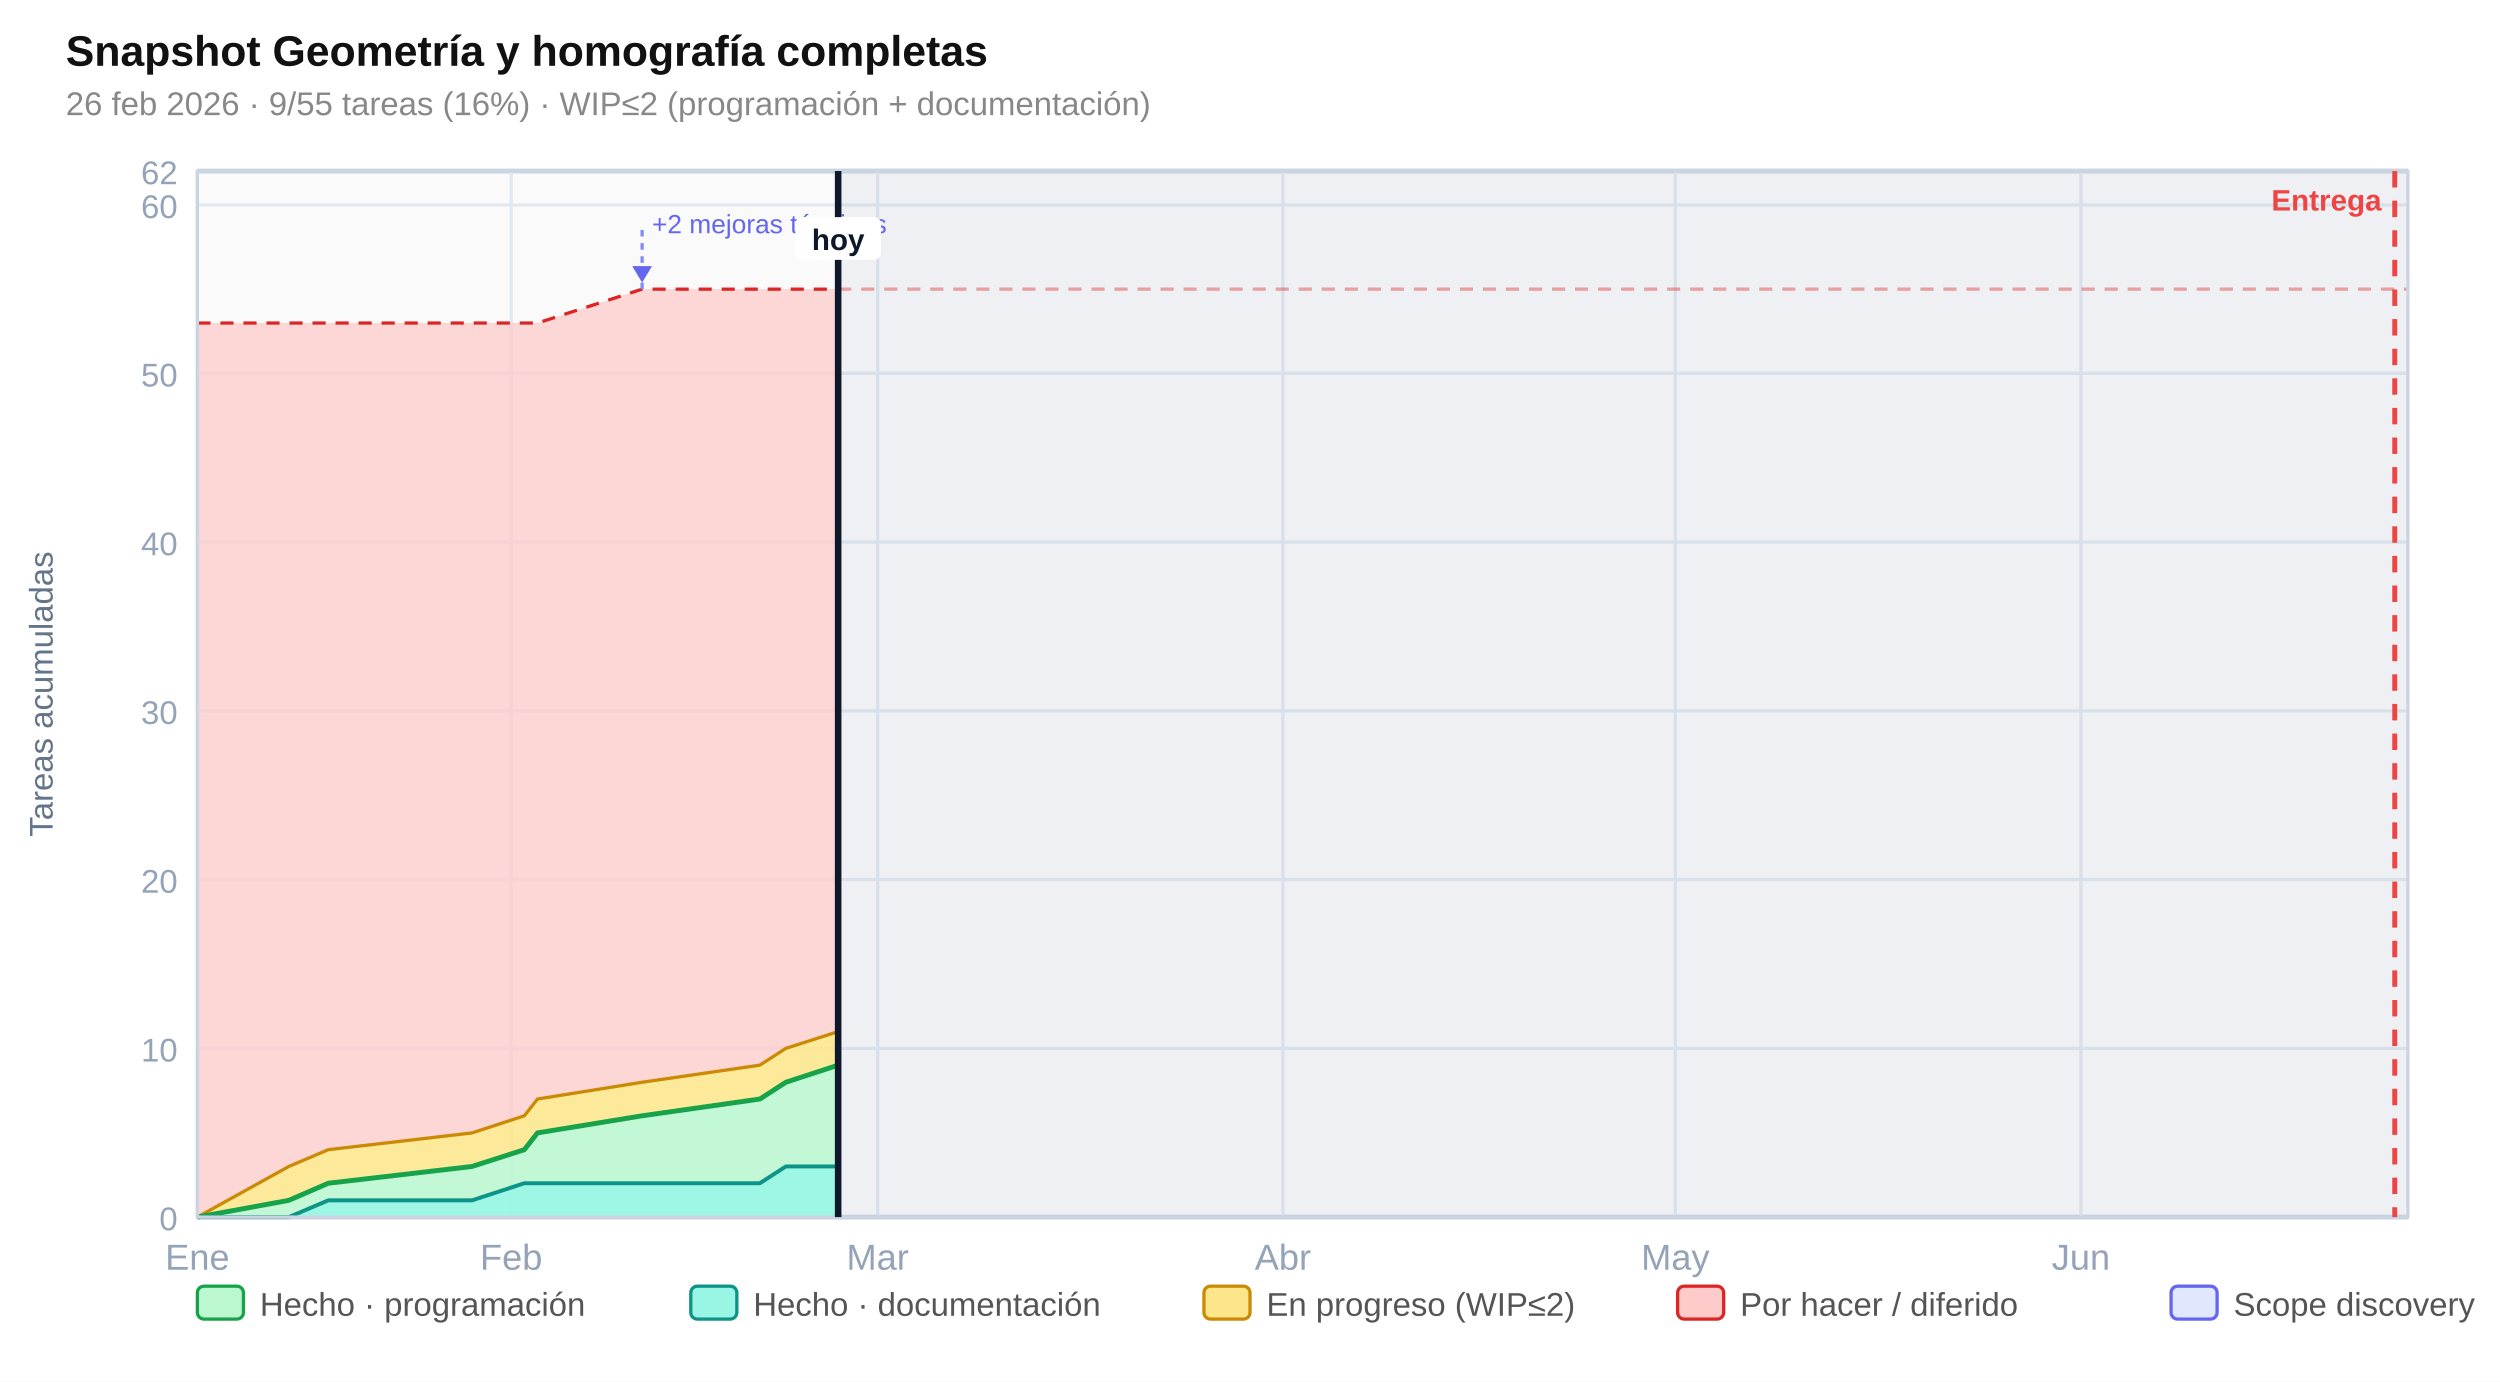
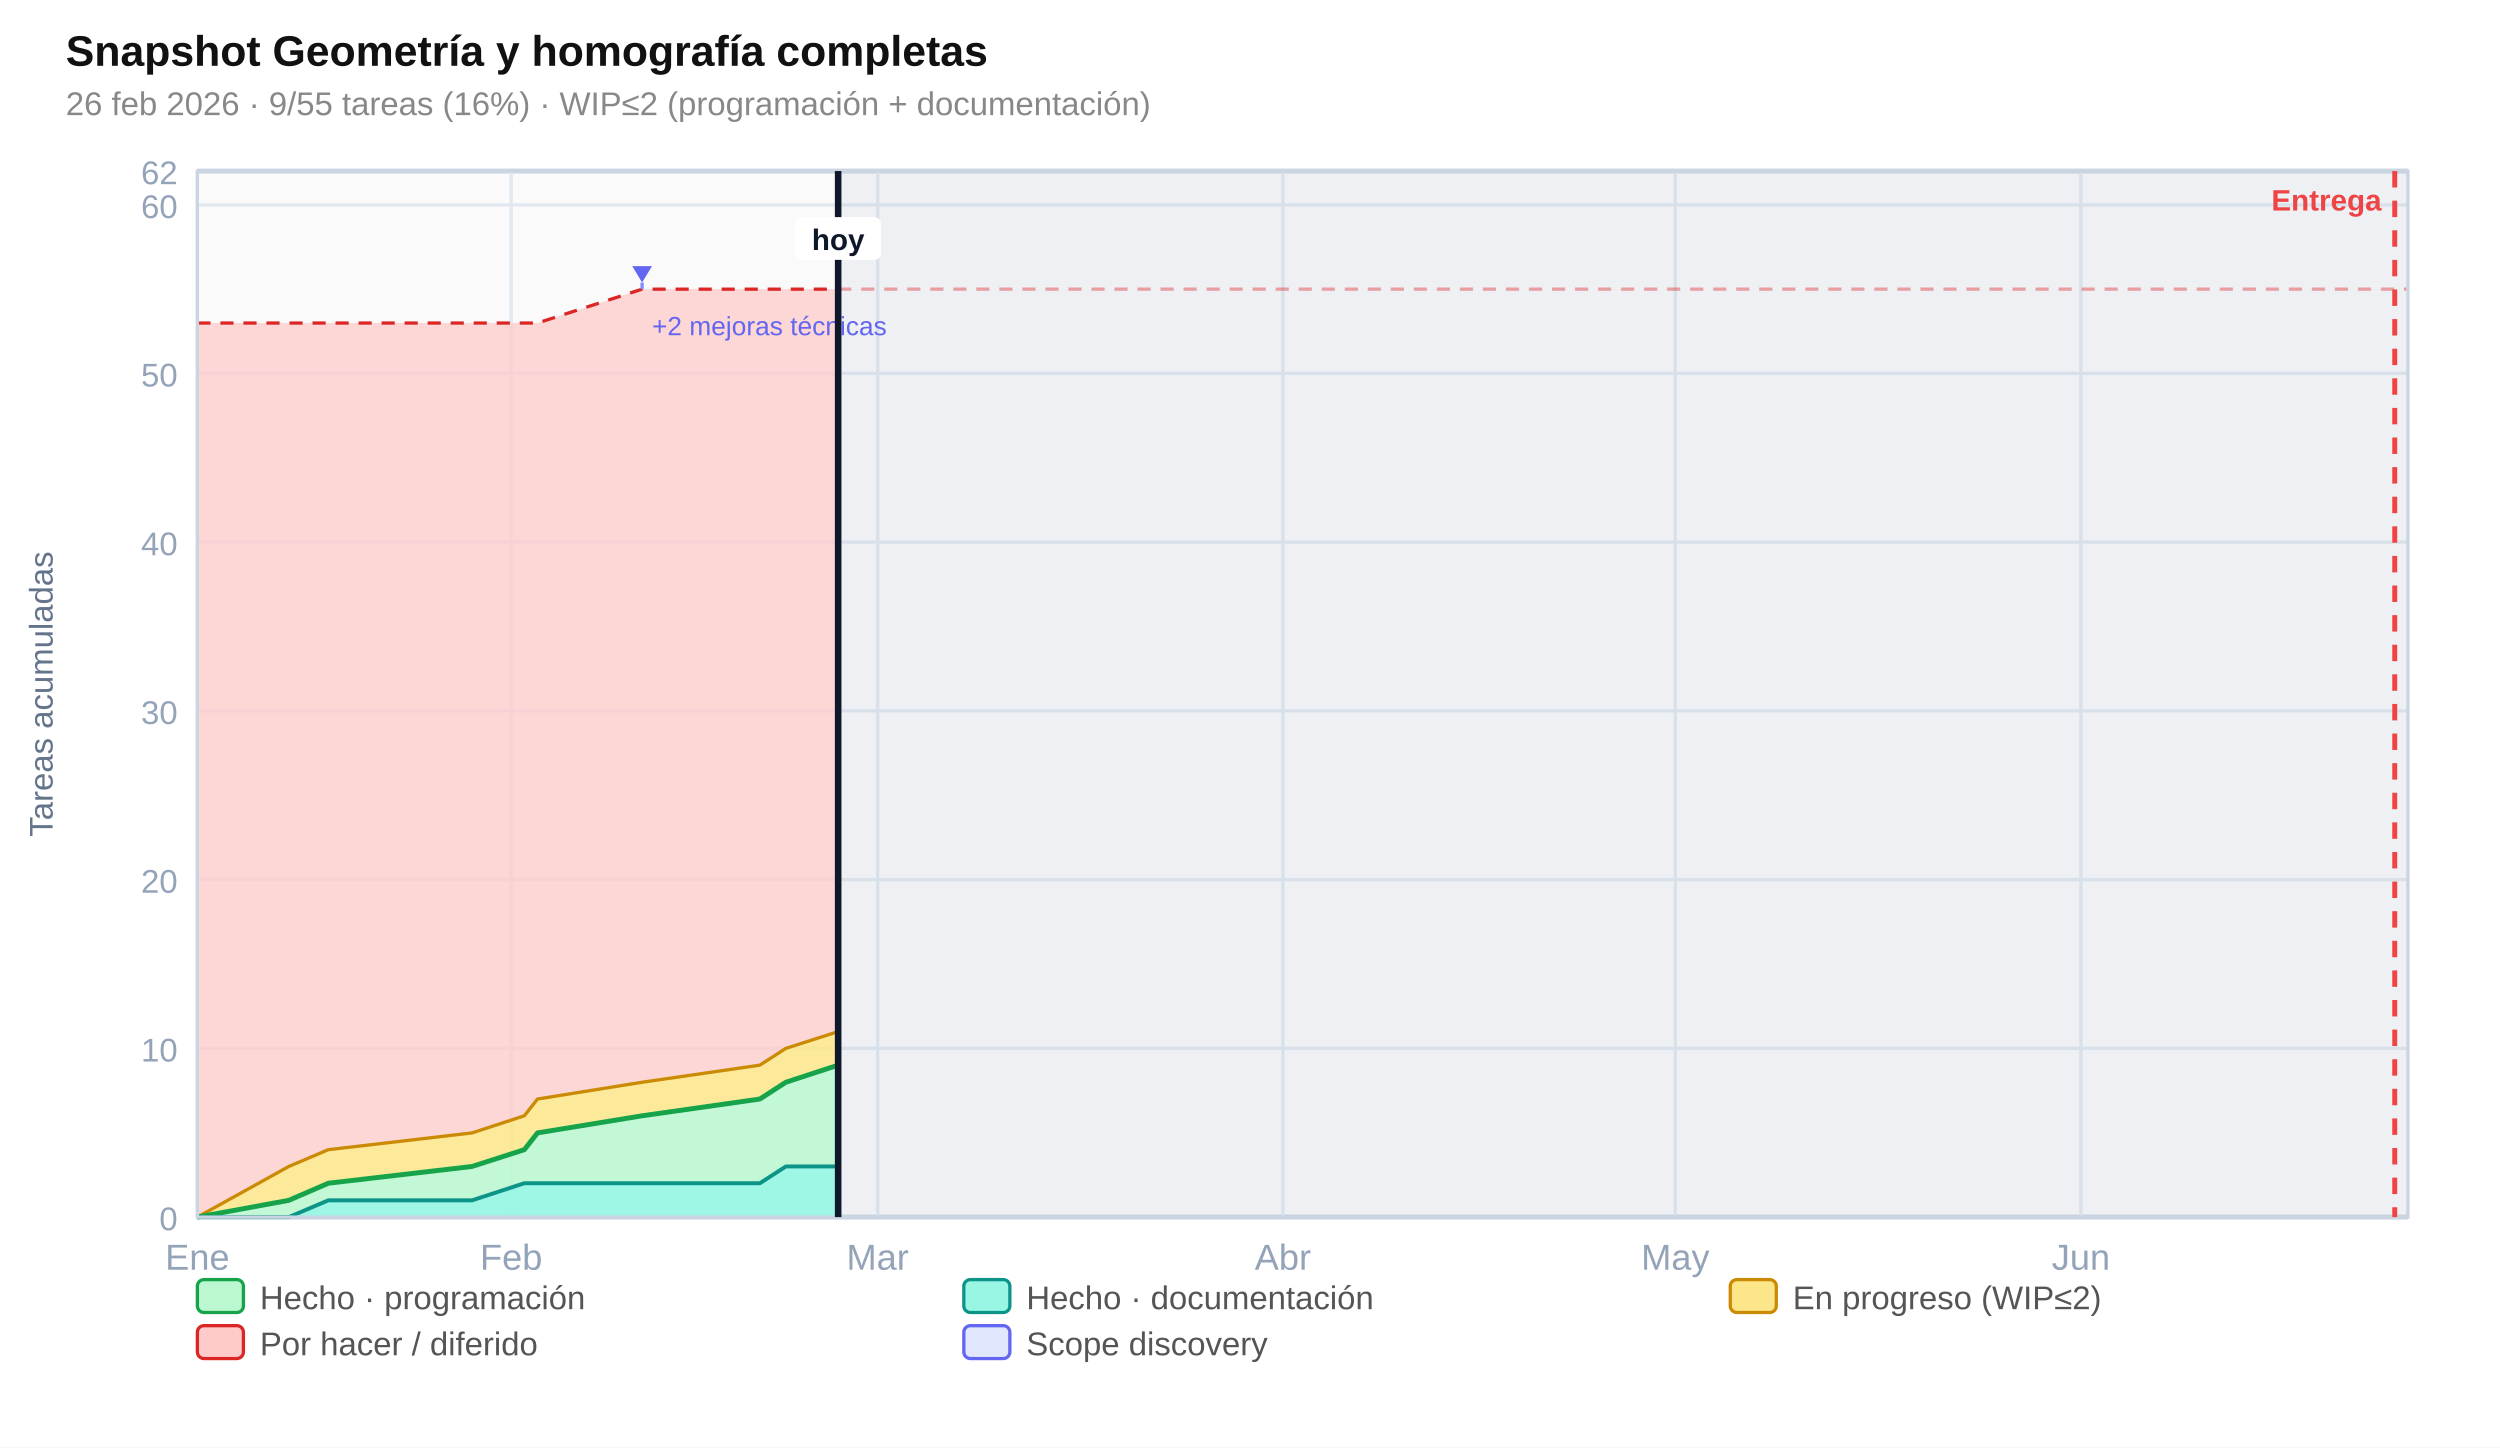
- <svg xmlns="http://www.w3.org/2000/svg" viewBox="0 0 760 420" width="760" height="420">
+ <svg xmlns="http://www.w3.org/2000/svg" viewBox="0 0 760 440" width="760" height="440">
  <defs>
    <style>text{font-family:-apple-system,BlinkMacSystemFont,"Segoe UI",Arial,sans-serif;}</style>
  </defs>
-   <rect width="760" height="420" fill="#ffffff" />
+   <rect width="760" height="440" fill="#ffffff" />
  <rect x="60" y="52" width="672" height="318" fill="#FAFAFA" />
  <text x="20" y="20" font-size="13" font-weight="700" fill="#111111">Snapshot Geometría y homografía completas</text>
  <text x="20" y="35" font-size="10" fill="#888888">26 feb 2026  ·  9/55 tareas (16%)  ·  WIP≤2 (programación + documentación)</text>
  <line x1="60" y1="370.0" x2="732" y2="370.0" stroke="#CBD5E1" stroke-width="1.5" />
  <text x="54" y="374.0" font-size="10" text-anchor="end" fill="#94A3B8">0</text>
  <line x1="60" y1="318.7" x2="732" y2="318.7" stroke="#E2E8F0" stroke-width="1" />
  <text x="54" y="322.7" font-size="10" text-anchor="end" fill="#94A3B8">10</text>
  <line x1="60" y1="267.4" x2="732" y2="267.4" stroke="#E2E8F0" stroke-width="1" />
  <text x="54" y="271.4" font-size="10" text-anchor="end" fill="#94A3B8">20</text>
  <line x1="60" y1="216.1" x2="732" y2="216.1" stroke="#E2E8F0" stroke-width="1" />
  <text x="54" y="220.1" font-size="10" text-anchor="end" fill="#94A3B8">30</text>
  <line x1="60" y1="164.8" x2="732" y2="164.8" stroke="#E2E8F0" stroke-width="1" />
  <text x="54" y="168.8" font-size="10" text-anchor="end" fill="#94A3B8">40</text>
  <line x1="60" y1="113.5" x2="732" y2="113.5" stroke="#E2E8F0" stroke-width="1" />
  <text x="54" y="117.5" font-size="10" text-anchor="end" fill="#94A3B8">50</text>
  <line x1="60" y1="62.3" x2="732" y2="62.3" stroke="#E2E8F0" stroke-width="1" />
  <text x="54" y="66.3" font-size="10" text-anchor="end" fill="#94A3B8">60</text>
  <line x1="60" y1="52.0" x2="732" y2="52.0" stroke="#CBD5E1" stroke-width="1.5" />
  <text x="54" y="56.0" font-size="10" text-anchor="end" fill="#94A3B8">62</text>
  <text x="16.0" y="211.0" font-size="10" fill="#64748B" text-anchor="middle" transform="rotate(-90,16.0,211.0)">Tareas acumuladas</text>
  <line x1="60.0" y1="52" x2="60.0" y2="370" stroke="#E2E8F0" stroke-width="1" />
  <text x="60.0" y="386" font-size="11" text-anchor="middle" fill="#94A3B8">Ene</text>
  <line x1="155.4" y1="52" x2="155.4" y2="370" stroke="#E2E8F0" stroke-width="1" />
  <text x="155.4" y="386" font-size="11" text-anchor="middle" fill="#94A3B8">Feb</text>
  <line x1="266.8" y1="52" x2="266.8" y2="370" stroke="#E2E8F0" stroke-width="1" />
  <text x="266.8" y="386" font-size="11" text-anchor="middle" fill="#94A3B8">Mar</text>
  <line x1="390.0" y1="52" x2="390.0" y2="370" stroke="#E2E8F0" stroke-width="1" />
  <text x="390.0" y="386" font-size="11" text-anchor="middle" fill="#94A3B8">Abr</text>
  <line x1="509.3" y1="52" x2="509.3" y2="370" stroke="#E2E8F0" stroke-width="1" />
  <text x="509.3" y="386" font-size="11" text-anchor="middle" fill="#94A3B8">May</text>
  <line x1="632.6" y1="52" x2="632.6" y2="370" stroke="#E2E8F0" stroke-width="1" />
  <text x="632.6" y="386" font-size="11" text-anchor="middle" fill="#94A3B8">Jun</text>
  <rect x="254.8" y="52" width="477.2" height="318" fill="#94A3B8" opacity="0.12" />
  <line x1="254.8" y1="87.9" x2="732.0" y2="87.9" stroke="#DC2626" stroke-width="1" stroke-dasharray="4,3" opacity="0.4" />
  <polygon points="60.0,98.2 87.8,98.2 99.8,98.2 143.5,98.2 159.4,98.2 163.4,98.2 195.2,87.9 231.0,87.9 238.9,87.9 254.8,87.9 254.8,313.6 238.9,318.7 231.0,323.8 195.2,329.0 163.4,334.1 159.4,339.2 143.5,344.4 99.8,349.5 87.8,354.6 60.0,370.0" fill="#FECACA" opacity="0.75" />
  <polygon points="60.0,370.0 87.8,354.6 99.8,349.5 143.5,344.4 159.4,339.2 163.4,334.1 195.2,329.0 231.0,323.8 238.9,318.7 254.8,313.6 254.8,323.8 238.9,329.0 231.0,334.1 195.2,339.2 163.4,344.4 159.4,349.5 143.5,354.6 99.8,359.7 87.8,364.9 60.0,370.0" fill="#FDE68A" opacity="0.85" />
  <polygon points="60.0,370.0 87.8,364.9 99.8,359.7 143.5,354.6 159.4,349.5 163.4,344.4 195.2,339.2 231.0,334.1 238.9,329.0 254.8,323.8 254.8,354.6 238.9,354.6 231.0,359.7 195.2,359.7 163.4,359.7 159.4,359.7 143.5,364.9 99.8,364.9 87.8,370.0 60.0,370.0" fill="#BBF7D0" opacity="0.90" />
  <polygon points="60.0,370.0 87.8,370.0 99.8,364.9 143.5,364.9 159.4,359.7 163.4,359.7 195.2,359.7 231.0,359.7 238.9,354.6 254.8,354.6 254.8,370.0 238.9,370.0 231.0,370.0 195.2,370.0 163.4,370.0 159.4,370.0 143.5,370.0 99.8,370.0 87.8,370.0 60.0,370.0" fill="#99F6E4" opacity="0.95" />
  <polyline points="60.0,98.2 87.8,98.2 99.8,98.2 143.5,98.2 159.4,98.2 163.4,98.2 195.2,87.9 231.0,87.9 238.9,87.9 254.8,87.9" fill="none" stroke="#DC2626" stroke-width="1" stroke-linejoin="round" stroke-dasharray="4,3" />
  <polyline points="60.0,370.0 87.8,354.6 99.8,349.5 143.5,344.4 159.4,339.2 163.4,334.1 195.2,329.0 231.0,323.8 238.9,318.7 254.8,313.6" fill="none" stroke="#CA8A04" stroke-width="1" stroke-linejoin="round" />
  <polyline points="60.0,370.0 87.8,364.9 99.8,359.7 143.5,354.6 159.4,349.5 163.4,344.4 195.2,339.2 231.0,334.1 238.9,329.0 254.8,323.8" fill="none" stroke="#16A34A" stroke-width="1.5" stroke-linejoin="round" />
  <polyline points="60.0,370.0 87.8,370.0 99.8,364.9 143.5,364.9 159.4,359.7 163.4,359.7 195.2,359.7 231.0,359.7 238.9,354.6 254.8,354.6" fill="none" stroke="#0D9488" stroke-width="1.2" stroke-linejoin="round" />
-   <line x1="195.2" y1="87.9" x2="195.2" y2="69.9" stroke="#818CF8" stroke-width="1" stroke-dasharray="2,2" />
-   <text x="198.2" y="70.9" font-size="8" fill="#6366F1">+2 mejoras técnicas</text>
+   <line x1="195.2" y1="87.9" x2="195.2" y2="81.9" stroke="#818CF8" stroke-width="1" stroke-dasharray="2,2" />
+   <text x="198.2" y="101.9" font-size="8" text-anchor="start" fill="#6366F1">+2 mejoras técnicas</text>
  <polygon points="195.2,85.903 192.2,80.903 198.2,80.903" fill="#6366F1" />
  <rect x="60" y="52" width="672" height="318" fill="none" stroke="#CBD5E1" stroke-width="1" />
  <line x1="728.0" y1="52" x2="728.0" y2="370" stroke="#EF4444" stroke-width="1.5" stroke-dasharray="5,4" />
  <text x="724.0" y="64" font-size="9" text-anchor="end" fill="#EF4444" font-weight="600">Entrega</text>
  <line x1="254.8" y1="52" x2="254.8" y2="370" stroke="#0F172A" stroke-width="2" />
  <rect x="241.8" y="66" width="26" height="13" fill="#ffffff" rx="2" />
  <text x="254.8" y="76" font-size="9" text-anchor="middle" fill="#0F172A" font-weight="700">hoy</text>
-   <rect x="60" y="391" width="14" height="10" fill="#BBF7D0" stroke="#16A34A" stroke-width="1" rx="2" />
-   <text x="79" y="400" font-size="10" fill="#555555">Hecho · programación</text>
-   <rect x="210.0" y="391" width="14" height="10" fill="#99F6E4" stroke="#0D9488" stroke-width="1" rx="2" />
-   <text x="229.0" y="400" font-size="10" fill="#555555">Hecho · documentación</text>
-   <rect x="366.0" y="391" width="14" height="10" fill="#FDE68A" stroke="#CA8A04" stroke-width="1" rx="2" />
-   <text x="385.0" y="400" font-size="10" fill="#555555">En progreso (WIP≤2)</text>
-   <rect x="510.0" y="391" width="14" height="10" fill="#FECACA" stroke="#DC2626" stroke-width="1" rx="2" />
-   <text x="529.0" y="400" font-size="10" fill="#555555">Por hacer / diferido</text>
-   <rect x="660.0" y="391" width="14" height="10" fill="#E0E7FF" stroke="#6366F1" stroke-width="1" rx="2" />
-   <text x="679.0" y="400" font-size="10" fill="#555555">Scope discovery</text>
+   <rect x="60" y="389" width="14" height="10" fill="#BBF7D0" stroke="#16A34A" stroke-width="1" rx="2" />
+   <text x="79" y="398" font-size="10" fill="#555555">Hecho · programación</text>
+   <rect x="293" y="389" width="14" height="10" fill="#99F6E4" stroke="#0D9488" stroke-width="1" rx="2" />
+   <text x="312" y="398" font-size="10" fill="#555555">Hecho · documentación</text>
+   <rect x="526" y="389" width="14" height="10" fill="#FDE68A" stroke="#CA8A04" stroke-width="1" rx="2" />
+   <text x="545" y="398" font-size="10" fill="#555555">En progreso (WIP≤2)</text>
+   <rect x="60" y="403" width="14" height="10" fill="#FECACA" stroke="#DC2626" stroke-width="1" rx="2" />
+   <text x="79" y="412" font-size="10" fill="#555555">Por hacer / diferido</text>
+   <rect x="293" y="403" width="14" height="10" fill="#E0E7FF" stroke="#6366F1" stroke-width="1" rx="2" />
+   <text x="312" y="412" font-size="10" fill="#555555">Scope discovery</text>
</svg>
